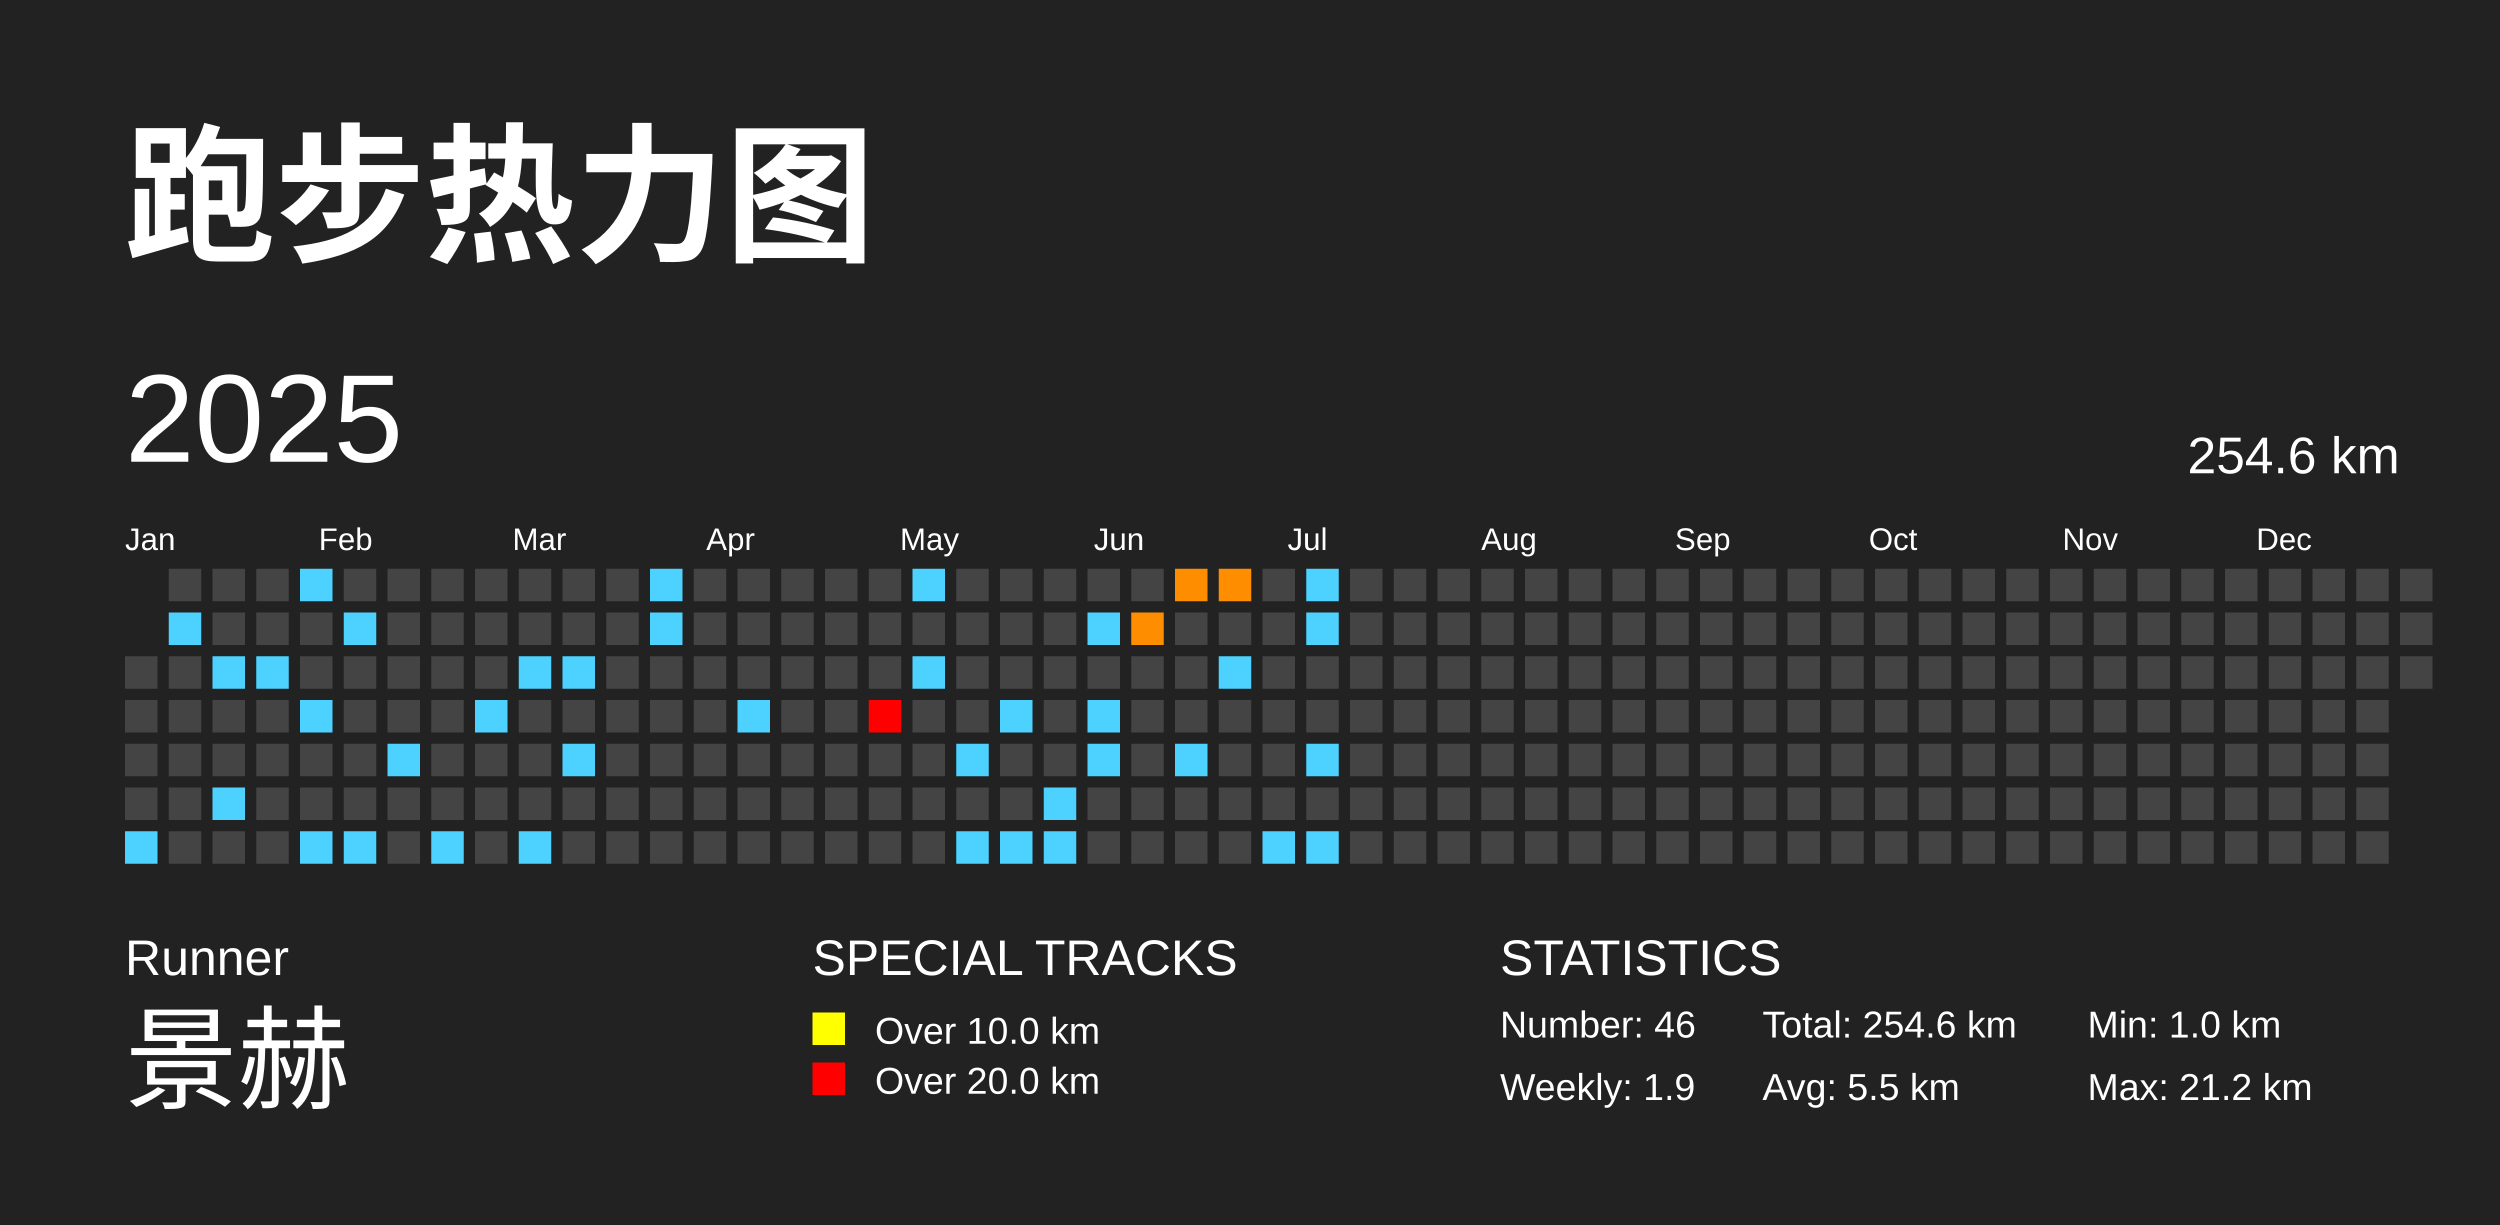
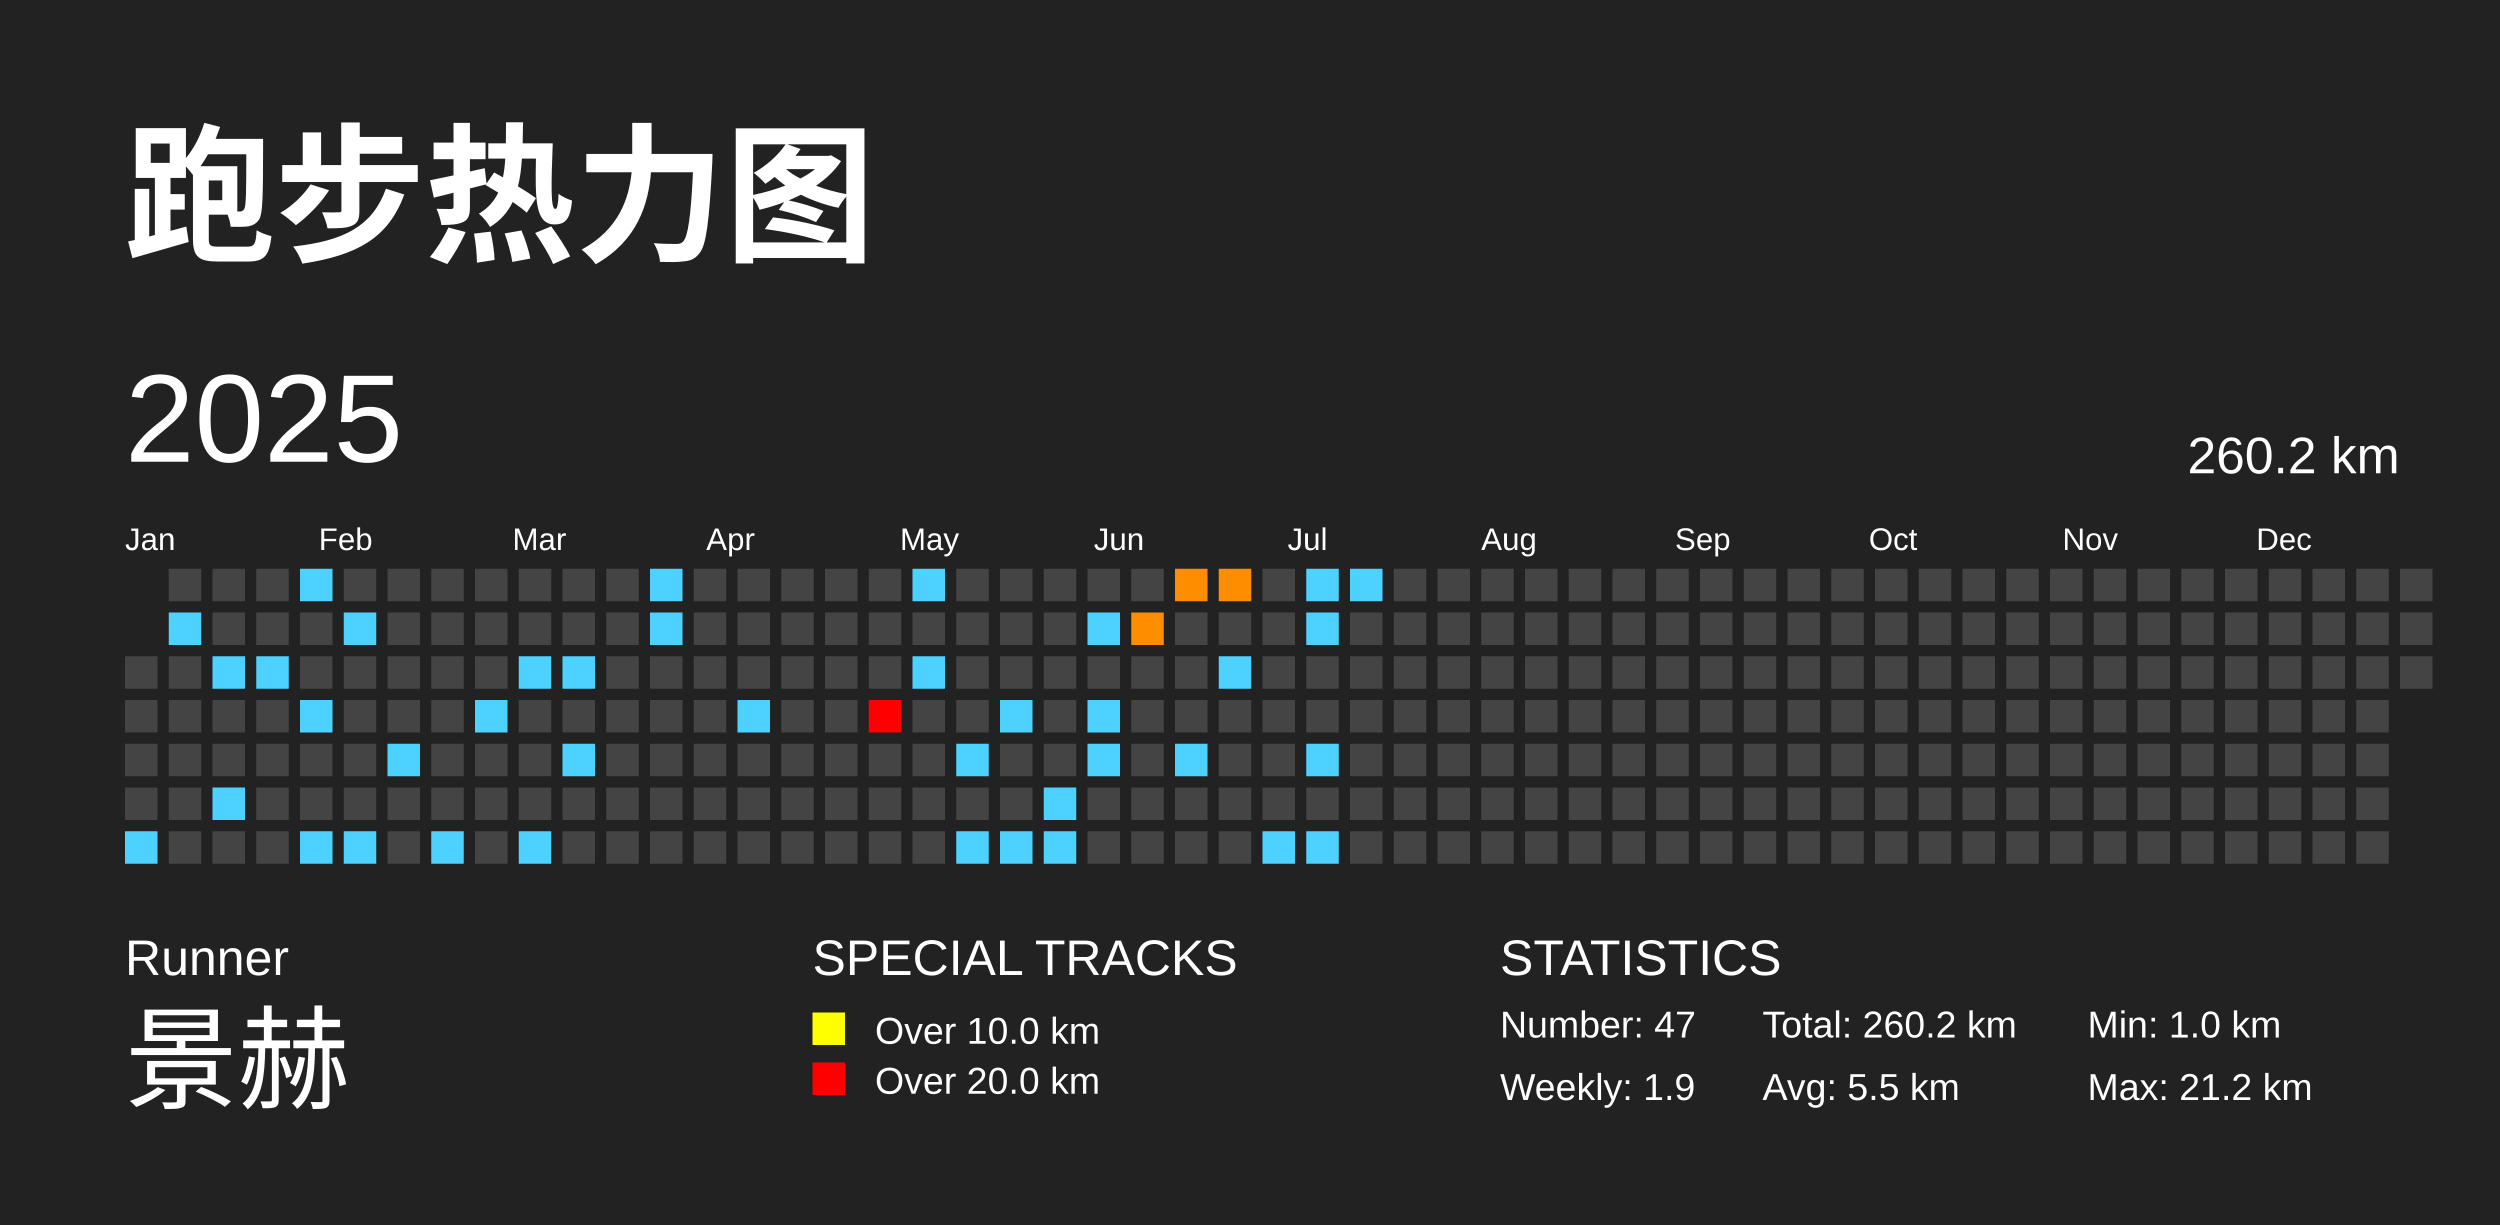
<svg xmlns="http://www.w3.org/2000/svg" baseProfile="full" height="98mm" version="1.1" viewBox="0,0,200,98" width="200mm">
  <defs />
  <rect fill="#222222" height="98" width="200" x="0" y="0" />
  <text fill="#FFFFFF" style="font-size:12px; font-family:Arial; font-weight:bold;" x="10" y="20">跑步热力图</text>
  <text fill="#FFFFFF" style="font-size:4px; font-family:Arial" x="10" y="78">Runner</text>
  <text fill="#FFFFFF" style="font-size:9px; font-family:Arial" x="10" y="88">景赫</text>
  <text fill="#FFFFFF" style="font-size:4px; font-family:Arial" x="65" y="78">SPECIAL TRACKS</text>
  <rect fill="yellow" height="2.6" width="2.6" x="65" y="81" />
  <text fill="#FFFFFF" style="font-size:3px; font-family:Arial" x="70" y="83.5">Over 10.0 km</text>
  <rect fill="red" height="2.6" width="2.6" x="65" y="85" />
  <text fill="#FFFFFF" style="font-size:3px; font-family:Arial" x="70" y="87.5">Over 20.0 km</text>
  <text fill="#FFFFFF" style="font-size:4px; font-family:Arial" x="120" y="78">STATISTICS</text>
-   <text fill="#FFFFFF" style="font-size:3px; font-family:Arial" x="120" y="83">Number: 46</text>
+   <text fill="#FFFFFF" style="font-size:3px; font-family:Arial" x="120" y="83">Number: 47</text>
  <text fill="#FFFFFF" style="font-size:3px; font-family:Arial" x="120" y="88">Weekly: 1.9</text>
-   <text fill="#FFFFFF" style="font-size:3px; font-family:Arial" x="141" y="83">Total: 254.6 km</text>
+   <text fill="#FFFFFF" style="font-size:3px; font-family:Arial" x="141" y="83">Total: 260.2 km</text>
  <text fill="#FFFFFF" style="font-size:3px; font-family:Arial" x="141" y="88">Avg: 5.5 km</text>
  <text fill="#FFFFFF" style="font-size:3px; font-family:Arial" x="167" y="83">Min: 1.0 km</text>
  <text fill="#FFFFFF" style="font-size:3px; font-family:Arial" x="167" y="88">Max: 21.2 km</text>
  <text dominant-baseline="hanging" fill="#FFFFFF" style="font-size:10.0px; font-family:Arial;" x="10" y="30">2025</text>
-   <text dominant-baseline="hanging" fill="#FFFFFF" style="font-size:4.125px; font-family:Arial;" x="175" y="35">254.6 km</text>
+   <text dominant-baseline="hanging" fill="#FFFFFF" style="font-size:4.125px; font-family:Arial;" x="175" y="35">260.2 km</text>
  <text fill="#FFFFFF" style="font-size:2.5px; font-family:Arial" x="10.0" y="44">Jan</text>
  <text fill="#FFFFFF" style="font-size:2.5px; font-family:Arial" x="25.5" y="44">Feb</text>
  <text fill="#FFFFFF" style="font-size:2.5px; font-family:Arial" x="41.0" y="44">Mar</text>
  <text fill="#FFFFFF" style="font-size:2.5px; font-family:Arial" x="56.5" y="44">Apr</text>
  <text fill="#FFFFFF" style="font-size:2.5px; font-family:Arial" x="72.0" y="44">May</text>
  <text fill="#FFFFFF" style="font-size:2.5px; font-family:Arial" x="87.5" y="44">Jun</text>
  <text fill="#FFFFFF" style="font-size:2.5px; font-family:Arial" x="103.0" y="44">Jul</text>
  <text fill="#FFFFFF" style="font-size:2.5px; font-family:Arial" x="118.5" y="44">Aug</text>
  <text fill="#FFFFFF" style="font-size:2.5px; font-family:Arial" x="134.0" y="44">Sep</text>
  <text fill="#FFFFFF" style="font-size:2.5px; font-family:Arial" x="149.5" y="44">Oct</text>
  <text fill="#FFFFFF" style="font-size:2.5px; font-family:Arial" x="165.0" y="44">Nov</text>
  <text fill="#FFFFFF" style="font-size:2.5px; font-family:Arial" x="180.5" y="44">Dec</text>
  <rect fill="#444444" height="2.6" width="2.6" x="10.0" y="52.5" />
  <rect fill="#444444" height="2.6" width="2.6" x="10.0" y="56.0" />
  <rect fill="#444444" height="2.6" width="2.6" x="10.0" y="59.5" />
  <rect fill="#444444" height="2.6" width="2.6" x="10.0" y="63.0" />
  <rect fill="#4dd2ff" height="2.6" width="2.6" x="10.0" y="66.5" />
  <rect fill="#444444" height="2.6" width="2.6" x="13.5" y="45.5" />
  <rect fill="#4dd2ff" height="2.6" width="2.6" x="13.5" y="49.0" />
  <rect fill="#444444" height="2.6" width="2.6" x="13.5" y="52.5" />
  <rect fill="#444444" height="2.6" width="2.6" x="13.5" y="56.0" />
  <rect fill="#444444" height="2.6" width="2.6" x="13.5" y="59.5" />
  <rect fill="#444444" height="2.6" width="2.6" x="13.5" y="63.0" />
  <rect fill="#444444" height="2.6" width="2.6" x="13.5" y="66.5" />
  <rect fill="#444444" height="2.6" width="2.6" x="17.0" y="45.5" />
  <rect fill="#444444" height="2.6" width="2.6" x="17.0" y="49.0" />
  <rect fill="#4dd2ff" height="2.6" width="2.6" x="17.0" y="52.5" />
  <rect fill="#444444" height="2.6" width="2.6" x="17.0" y="56.0" />
  <rect fill="#444444" height="2.6" width="2.6" x="17.0" y="59.5" />
  <rect fill="#4dd2ff" height="2.6" width="2.6" x="17.0" y="63.0" />
  <rect fill="#444444" height="2.6" width="2.6" x="17.0" y="66.5" />
  <rect fill="#444444" height="2.6" width="2.6" x="20.5" y="45.5" />
  <rect fill="#444444" height="2.6" width="2.6" x="20.5" y="49.0" />
  <rect fill="#4dd2ff" height="2.6" width="2.6" x="20.5" y="52.5" />
  <rect fill="#444444" height="2.6" width="2.6" x="20.5" y="56.0" />
  <rect fill="#444444" height="2.6" width="2.6" x="20.5" y="59.5" />
  <rect fill="#444444" height="2.6" width="2.6" x="20.5" y="63.0" />
  <rect fill="#444444" height="2.6" width="2.6" x="20.5" y="66.5" />
  <rect fill="#4dd2ff" height="2.6" width="2.6" x="24.0" y="45.5" />
  <rect fill="#444444" height="2.6" width="2.6" x="24.0" y="49.0" />
  <rect fill="#444444" height="2.6" width="2.6" x="24.0" y="52.5" />
  <rect fill="#4dd2ff" height="2.6" width="2.6" x="24.0" y="56.0" />
  <rect fill="#444444" height="2.6" width="2.6" x="24.0" y="59.5" />
  <rect fill="#444444" height="2.6" width="2.6" x="24.0" y="63.0" />
  <rect fill="#4dd2ff" height="2.6" width="2.6" x="24.0" y="66.5" />
  <rect fill="#444444" height="2.6" width="2.6" x="27.5" y="45.5" />
  <rect fill="#4dd2ff" height="2.6" width="2.6" x="27.5" y="49.0" />
  <rect fill="#444444" height="2.6" width="2.6" x="27.5" y="52.5" />
  <rect fill="#444444" height="2.6" width="2.6" x="27.5" y="56.0" />
  <rect fill="#444444" height="2.6" width="2.6" x="27.5" y="59.5" />
  <rect fill="#444444" height="2.6" width="2.6" x="27.5" y="63.0" />
  <rect fill="#4dd2ff" height="2.6" width="2.6" x="27.5" y="66.5" />
  <rect fill="#444444" height="2.6" width="2.6" x="31.0" y="45.5" />
  <rect fill="#444444" height="2.6" width="2.6" x="31.0" y="49.0" />
  <rect fill="#444444" height="2.6" width="2.6" x="31.0" y="52.5" />
  <rect fill="#444444" height="2.6" width="2.6" x="31.0" y="56.0" />
  <rect fill="#4dd2ff" height="2.6" width="2.6" x="31.0" y="59.5" />
  <rect fill="#444444" height="2.6" width="2.6" x="31.0" y="63.0" />
  <rect fill="#444444" height="2.6" width="2.6" x="31.0" y="66.5" />
  <rect fill="#444444" height="2.6" width="2.6" x="34.5" y="45.5" />
  <rect fill="#444444" height="2.6" width="2.6" x="34.5" y="49.0" />
  <rect fill="#444444" height="2.6" width="2.6" x="34.5" y="52.5" />
  <rect fill="#444444" height="2.6" width="2.6" x="34.5" y="56.0" />
  <rect fill="#444444" height="2.6" width="2.6" x="34.5" y="59.5" />
  <rect fill="#444444" height="2.6" width="2.6" x="34.5" y="63.0" />
  <rect fill="#4dd2ff" height="2.6" width="2.6" x="34.5" y="66.5" />
  <rect fill="#444444" height="2.6" width="2.6" x="38.0" y="45.5" />
  <rect fill="#444444" height="2.6" width="2.6" x="38.0" y="49.0" />
  <rect fill="#444444" height="2.6" width="2.6" x="38.0" y="52.5" />
  <rect fill="#4dd2ff" height="2.6" width="2.6" x="38.0" y="56.0" />
  <rect fill="#444444" height="2.6" width="2.6" x="38.0" y="59.5" />
  <rect fill="#444444" height="2.6" width="2.6" x="38.0" y="63.0" />
  <rect fill="#444444" height="2.6" width="2.6" x="38.0" y="66.5" />
  <rect fill="#444444" height="2.6" width="2.6" x="41.5" y="45.5" />
  <rect fill="#444444" height="2.6" width="2.6" x="41.5" y="49.0" />
  <rect fill="#4dd2ff" height="2.6" width="2.6" x="41.5" y="52.5" />
  <rect fill="#444444" height="2.6" width="2.6" x="41.5" y="56.0" />
  <rect fill="#444444" height="2.6" width="2.6" x="41.5" y="59.5" />
  <rect fill="#444444" height="2.6" width="2.6" x="41.5" y="63.0" />
  <rect fill="#4dd2ff" height="2.6" width="2.6" x="41.5" y="66.5" />
  <rect fill="#444444" height="2.6" width="2.6" x="45.0" y="45.5" />
  <rect fill="#444444" height="2.6" width="2.6" x="45.0" y="49.0" />
  <rect fill="#4dd2ff" height="2.6" width="2.6" x="45.0" y="52.5" />
  <rect fill="#444444" height="2.6" width="2.6" x="45.0" y="56.0" />
  <rect fill="#4dd2ff" height="2.6" width="2.6" x="45.0" y="59.5" />
  <rect fill="#444444" height="2.6" width="2.6" x="45.0" y="63.0" />
  <rect fill="#444444" height="2.6" width="2.6" x="45.0" y="66.5" />
  <rect fill="#444444" height="2.6" width="2.6" x="48.5" y="45.5" />
  <rect fill="#444444" height="2.6" width="2.6" x="48.5" y="49.0" />
  <rect fill="#444444" height="2.6" width="2.6" x="48.5" y="52.5" />
  <rect fill="#444444" height="2.6" width="2.6" x="48.5" y="56.0" />
  <rect fill="#444444" height="2.6" width="2.6" x="48.5" y="59.5" />
  <rect fill="#444444" height="2.6" width="2.6" x="48.5" y="63.0" />
  <rect fill="#444444" height="2.6" width="2.6" x="48.5" y="66.5" />
  <rect fill="#4dd2ff" height="2.6" width="2.6" x="52.0" y="45.5" />
  <rect fill="#4dd2ff" height="2.6" width="2.6" x="52.0" y="49.0" />
  <rect fill="#444444" height="2.6" width="2.6" x="52.0" y="52.5" />
  <rect fill="#444444" height="2.6" width="2.6" x="52.0" y="56.0" />
  <rect fill="#444444" height="2.6" width="2.6" x="52.0" y="59.5" />
  <rect fill="#444444" height="2.6" width="2.6" x="52.0" y="63.0" />
  <rect fill="#444444" height="2.6" width="2.6" x="52.0" y="66.5" />
  <rect fill="#444444" height="2.6" width="2.6" x="55.5" y="45.5" />
  <rect fill="#444444" height="2.6" width="2.6" x="55.5" y="49.0" />
  <rect fill="#444444" height="2.6" width="2.6" x="55.5" y="52.5" />
  <rect fill="#444444" height="2.6" width="2.6" x="55.5" y="56.0" />
  <rect fill="#444444" height="2.6" width="2.6" x="55.5" y="59.5" />
  <rect fill="#444444" height="2.6" width="2.6" x="55.5" y="63.0" />
  <rect fill="#444444" height="2.6" width="2.6" x="55.5" y="66.5" />
  <rect fill="#444444" height="2.6" width="2.6" x="59.0" y="45.5" />
  <rect fill="#444444" height="2.6" width="2.6" x="59.0" y="49.0" />
  <rect fill="#444444" height="2.6" width="2.6" x="59.0" y="52.5" />
  <rect fill="#4dd2ff" height="2.6" width="2.6" x="59.0" y="56.0" />
  <rect fill="#444444" height="2.6" width="2.6" x="59.0" y="59.5" />
  <rect fill="#444444" height="2.6" width="2.6" x="59.0" y="63.0" />
  <rect fill="#444444" height="2.6" width="2.6" x="59.0" y="66.5" />
  <rect fill="#444444" height="2.6" width="2.6" x="62.5" y="45.5" />
  <rect fill="#444444" height="2.6" width="2.6" x="62.5" y="49.0" />
  <rect fill="#444444" height="2.6" width="2.6" x="62.5" y="52.5" />
  <rect fill="#444444" height="2.6" width="2.6" x="62.5" y="56.0" />
  <rect fill="#444444" height="2.6" width="2.6" x="62.5" y="59.5" />
  <rect fill="#444444" height="2.6" width="2.6" x="62.5" y="63.0" />
  <rect fill="#444444" height="2.6" width="2.6" x="62.5" y="66.5" />
  <rect fill="#444444" height="2.6" width="2.6" x="66.0" y="45.5" />
  <rect fill="#444444" height="2.6" width="2.6" x="66.0" y="49.0" />
  <rect fill="#444444" height="2.6" width="2.6" x="66.0" y="52.5" />
  <rect fill="#444444" height="2.6" width="2.6" x="66.0" y="56.0" />
  <rect fill="#444444" height="2.6" width="2.6" x="66.0" y="59.5" />
  <rect fill="#444444" height="2.6" width="2.6" x="66.0" y="63.0" />
  <rect fill="#444444" height="2.6" width="2.6" x="66.0" y="66.5" />
  <rect fill="#444444" height="2.6" width="2.6" x="69.5" y="45.5" />
  <rect fill="#444444" height="2.6" width="2.6" x="69.5" y="49.0" />
  <rect fill="#444444" height="2.6" width="2.6" x="69.5" y="52.5" />
  <rect fill="red" height="2.6" width="2.6" x="69.5" y="56.0" />
  <rect fill="#444444" height="2.6" width="2.6" x="69.5" y="59.5" />
  <rect fill="#444444" height="2.6" width="2.6" x="69.5" y="63.0" />
  <rect fill="#444444" height="2.6" width="2.6" x="69.5" y="66.5" />
  <rect fill="#4dd2ff" height="2.6" width="2.6" x="73.0" y="45.5" />
  <rect fill="#444444" height="2.6" width="2.6" x="73.0" y="49.0" />
  <rect fill="#4dd2ff" height="2.6" width="2.6" x="73.0" y="52.5" />
  <rect fill="#444444" height="2.6" width="2.6" x="73.0" y="56.0" />
  <rect fill="#444444" height="2.6" width="2.6" x="73.0" y="59.5" />
  <rect fill="#444444" height="2.6" width="2.6" x="73.0" y="63.0" />
  <rect fill="#444444" height="2.6" width="2.6" x="73.0" y="66.5" />
  <rect fill="#444444" height="2.6" width="2.6" x="76.5" y="45.5" />
  <rect fill="#444444" height="2.6" width="2.6" x="76.5" y="49.0" />
  <rect fill="#444444" height="2.6" width="2.6" x="76.5" y="52.5" />
  <rect fill="#444444" height="2.6" width="2.6" x="76.5" y="56.0" />
  <rect fill="#4dd2ff" height="2.6" width="2.6" x="76.5" y="59.5" />
  <rect fill="#444444" height="2.6" width="2.6" x="76.5" y="63.0" />
  <rect fill="#4dd2ff" height="2.6" width="2.6" x="76.5" y="66.5" />
  <rect fill="#444444" height="2.6" width="2.6" x="80.0" y="45.5" />
  <rect fill="#444444" height="2.6" width="2.6" x="80.0" y="49.0" />
  <rect fill="#444444" height="2.6" width="2.6" x="80.0" y="52.5" />
  <rect fill="#4dd2ff" height="2.6" width="2.6" x="80.0" y="56.0" />
  <rect fill="#444444" height="2.6" width="2.6" x="80.0" y="59.5" />
  <rect fill="#444444" height="2.6" width="2.6" x="80.0" y="63.0" />
  <rect fill="#4dd2ff" height="2.6" width="2.6" x="80.0" y="66.5" />
  <rect fill="#444444" height="2.6" width="2.6" x="83.5" y="45.5" />
  <rect fill="#444444" height="2.6" width="2.6" x="83.5" y="49.0" />
  <rect fill="#444444" height="2.6" width="2.6" x="83.5" y="52.5" />
  <rect fill="#444444" height="2.6" width="2.6" x="83.5" y="56.0" />
  <rect fill="#444444" height="2.6" width="2.6" x="83.5" y="59.5" />
  <rect fill="#4dd2ff" height="2.6" width="2.6" x="83.5" y="63.0" />
  <rect fill="#4dd2ff" height="2.6" width="2.6" x="83.5" y="66.5" />
  <rect fill="#444444" height="2.6" width="2.6" x="87.0" y="45.5" />
  <rect fill="#4dd2ff" height="2.6" width="2.6" x="87.0" y="49.0" />
  <rect fill="#444444" height="2.6" width="2.6" x="87.0" y="52.5" />
  <rect fill="#4dd2ff" height="2.6" width="2.6" x="87.0" y="56.0" />
  <rect fill="#4dd2ff" height="2.6" width="2.6" x="87.0" y="59.5" />
  <rect fill="#444444" height="2.6" width="2.6" x="87.0" y="63.0" />
  <rect fill="#444444" height="2.6" width="2.6" x="87.0" y="66.5" />
  <rect fill="#444444" height="2.6" width="2.6" x="90.5" y="45.5" />
  <rect fill="#ff8d00" height="2.6" width="2.6" x="90.5" y="49.0" />
  <rect fill="#444444" height="2.6" width="2.6" x="90.5" y="52.5" />
  <rect fill="#444444" height="2.6" width="2.6" x="90.5" y="56.0" />
  <rect fill="#444444" height="2.6" width="2.6" x="90.5" y="59.5" />
  <rect fill="#444444" height="2.6" width="2.6" x="90.5" y="63.0" />
  <rect fill="#444444" height="2.6" width="2.6" x="90.5" y="66.5" />
  <rect fill="#ff8d00" height="2.6" width="2.6" x="94.0" y="45.5" />
  <rect fill="#444444" height="2.6" width="2.6" x="94.0" y="49.0" />
  <rect fill="#444444" height="2.6" width="2.6" x="94.0" y="52.5" />
  <rect fill="#444444" height="2.6" width="2.6" x="94.0" y="56.0" />
  <rect fill="#4dd2ff" height="2.6" width="2.6" x="94.0" y="59.5" />
  <rect fill="#444444" height="2.6" width="2.6" x="94.0" y="63.0" />
  <rect fill="#444444" height="2.6" width="2.6" x="94.0" y="66.5" />
  <rect fill="#ff8d00" height="2.6" width="2.6" x="97.5" y="45.5" />
  <rect fill="#444444" height="2.6" width="2.6" x="97.5" y="49.0" />
  <rect fill="#4dd2ff" height="2.6" width="2.6" x="97.5" y="52.5" />
  <rect fill="#444444" height="2.6" width="2.6" x="97.5" y="56.0" />
  <rect fill="#444444" height="2.6" width="2.6" x="97.5" y="59.5" />
  <rect fill="#444444" height="2.6" width="2.6" x="97.5" y="63.0" />
  <rect fill="#444444" height="2.6" width="2.6" x="97.5" y="66.5" />
  <rect fill="#444444" height="2.6" width="2.6" x="101.0" y="45.5" />
  <rect fill="#444444" height="2.6" width="2.6" x="101.0" y="49.0" />
  <rect fill="#444444" height="2.6" width="2.6" x="101.0" y="52.5" />
  <rect fill="#444444" height="2.6" width="2.6" x="101.0" y="56.0" />
  <rect fill="#444444" height="2.6" width="2.6" x="101.0" y="59.5" />
  <rect fill="#444444" height="2.6" width="2.6" x="101.0" y="63.0" />
  <rect fill="#4dd2ff" height="2.6" width="2.6" x="101.0" y="66.5" />
  <rect fill="#4dd2ff" height="2.6" width="2.6" x="104.5" y="45.5" />
  <rect fill="#4dd2ff" height="2.6" width="2.6" x="104.5" y="49.0" />
  <rect fill="#444444" height="2.6" width="2.6" x="104.5" y="52.5" />
  <rect fill="#444444" height="2.6" width="2.6" x="104.5" y="56.0" />
  <rect fill="#4dd2ff" height="2.6" width="2.6" x="104.5" y="59.5" />
  <rect fill="#444444" height="2.6" width="2.6" x="104.5" y="63.0" />
  <rect fill="#4dd2ff" height="2.6" width="2.6" x="104.5" y="66.5" />
-   <rect fill="#444444" height="2.6" width="2.6" x="108.0" y="45.5" />
+   <rect fill="#4dd2ff" height="2.6" width="2.6" x="108.0" y="45.5" />
  <rect fill="#444444" height="2.6" width="2.6" x="108.0" y="49.0" />
  <rect fill="#444444" height="2.6" width="2.6" x="108.0" y="52.5" />
  <rect fill="#444444" height="2.6" width="2.6" x="108.0" y="56.0" />
  <rect fill="#444444" height="2.6" width="2.6" x="108.0" y="59.5" />
  <rect fill="#444444" height="2.6" width="2.6" x="108.0" y="63.0" />
  <rect fill="#444444" height="2.6" width="2.6" x="108.0" y="66.5" />
  <rect fill="#444444" height="2.6" width="2.6" x="111.5" y="45.5" />
  <rect fill="#444444" height="2.6" width="2.6" x="111.5" y="49.0" />
  <rect fill="#444444" height="2.6" width="2.6" x="111.5" y="52.5" />
  <rect fill="#444444" height="2.6" width="2.6" x="111.5" y="56.0" />
  <rect fill="#444444" height="2.6" width="2.6" x="111.5" y="59.5" />
  <rect fill="#444444" height="2.6" width="2.6" x="111.5" y="63.0" />
  <rect fill="#444444" height="2.6" width="2.6" x="111.5" y="66.5" />
  <rect fill="#444444" height="2.6" width="2.6" x="115.0" y="45.5" />
  <rect fill="#444444" height="2.6" width="2.6" x="115.0" y="49.0" />
  <rect fill="#444444" height="2.6" width="2.6" x="115.0" y="52.5" />
  <rect fill="#444444" height="2.6" width="2.6" x="115.0" y="56.0" />
  <rect fill="#444444" height="2.6" width="2.6" x="115.0" y="59.5" />
  <rect fill="#444444" height="2.6" width="2.6" x="115.0" y="63.0" />
  <rect fill="#444444" height="2.6" width="2.6" x="115.0" y="66.5" />
  <rect fill="#444444" height="2.6" width="2.6" x="118.5" y="45.5" />
  <rect fill="#444444" height="2.6" width="2.6" x="118.5" y="49.0" />
  <rect fill="#444444" height="2.6" width="2.6" x="118.5" y="52.5" />
  <rect fill="#444444" height="2.6" width="2.6" x="118.5" y="56.0" />
  <rect fill="#444444" height="2.6" width="2.6" x="118.5" y="59.5" />
  <rect fill="#444444" height="2.6" width="2.6" x="118.5" y="63.0" />
  <rect fill="#444444" height="2.6" width="2.6" x="118.5" y="66.5" />
  <rect fill="#444444" height="2.6" width="2.6" x="122.0" y="45.5" />
  <rect fill="#444444" height="2.6" width="2.6" x="122.0" y="49.0" />
  <rect fill="#444444" height="2.6" width="2.6" x="122.0" y="52.5" />
  <rect fill="#444444" height="2.6" width="2.6" x="122.0" y="56.0" />
  <rect fill="#444444" height="2.6" width="2.6" x="122.0" y="59.5" />
  <rect fill="#444444" height="2.6" width="2.6" x="122.0" y="63.0" />
  <rect fill="#444444" height="2.6" width="2.6" x="122.0" y="66.5" />
  <rect fill="#444444" height="2.6" width="2.6" x="125.5" y="45.5" />
  <rect fill="#444444" height="2.6" width="2.6" x="125.5" y="49.0" />
  <rect fill="#444444" height="2.6" width="2.6" x="125.5" y="52.5" />
  <rect fill="#444444" height="2.6" width="2.6" x="125.5" y="56.0" />
  <rect fill="#444444" height="2.6" width="2.6" x="125.5" y="59.5" />
  <rect fill="#444444" height="2.6" width="2.6" x="125.5" y="63.0" />
  <rect fill="#444444" height="2.6" width="2.6" x="125.5" y="66.5" />
  <rect fill="#444444" height="2.6" width="2.6" x="129.0" y="45.5" />
  <rect fill="#444444" height="2.6" width="2.6" x="129.0" y="49.0" />
  <rect fill="#444444" height="2.6" width="2.6" x="129.0" y="52.5" />
  <rect fill="#444444" height="2.6" width="2.6" x="129.0" y="56.0" />
  <rect fill="#444444" height="2.6" width="2.6" x="129.0" y="59.5" />
  <rect fill="#444444" height="2.6" width="2.6" x="129.0" y="63.0" />
  <rect fill="#444444" height="2.6" width="2.6" x="129.0" y="66.5" />
  <rect fill="#444444" height="2.6" width="2.6" x="132.5" y="45.5" />
  <rect fill="#444444" height="2.6" width="2.6" x="132.5" y="49.0" />
  <rect fill="#444444" height="2.6" width="2.6" x="132.5" y="52.5" />
  <rect fill="#444444" height="2.6" width="2.6" x="132.5" y="56.0" />
  <rect fill="#444444" height="2.6" width="2.6" x="132.5" y="59.5" />
  <rect fill="#444444" height="2.6" width="2.6" x="132.5" y="63.0" />
  <rect fill="#444444" height="2.6" width="2.6" x="132.5" y="66.5" />
  <rect fill="#444444" height="2.6" width="2.6" x="136.0" y="45.5" />
  <rect fill="#444444" height="2.6" width="2.6" x="136.0" y="49.0" />
  <rect fill="#444444" height="2.6" width="2.6" x="136.0" y="52.5" />
  <rect fill="#444444" height="2.6" width="2.6" x="136.0" y="56.0" />
  <rect fill="#444444" height="2.6" width="2.6" x="136.0" y="59.5" />
  <rect fill="#444444" height="2.6" width="2.6" x="136.0" y="63.0" />
  <rect fill="#444444" height="2.6" width="2.6" x="136.0" y="66.5" />
  <rect fill="#444444" height="2.6" width="2.6" x="139.5" y="45.5" />
  <rect fill="#444444" height="2.6" width="2.6" x="139.5" y="49.0" />
  <rect fill="#444444" height="2.6" width="2.6" x="139.5" y="52.5" />
  <rect fill="#444444" height="2.6" width="2.6" x="139.5" y="56.0" />
  <rect fill="#444444" height="2.6" width="2.6" x="139.5" y="59.5" />
  <rect fill="#444444" height="2.6" width="2.6" x="139.5" y="63.0" />
  <rect fill="#444444" height="2.6" width="2.6" x="139.5" y="66.5" />
  <rect fill="#444444" height="2.6" width="2.6" x="143.0" y="45.5" />
  <rect fill="#444444" height="2.6" width="2.6" x="143.0" y="49.0" />
  <rect fill="#444444" height="2.6" width="2.6" x="143.0" y="52.5" />
  <rect fill="#444444" height="2.6" width="2.6" x="143.0" y="56.0" />
  <rect fill="#444444" height="2.6" width="2.6" x="143.0" y="59.5" />
  <rect fill="#444444" height="2.6" width="2.6" x="143.0" y="63.0" />
  <rect fill="#444444" height="2.6" width="2.6" x="143.0" y="66.5" />
  <rect fill="#444444" height="2.6" width="2.6" x="146.5" y="45.5" />
  <rect fill="#444444" height="2.6" width="2.6" x="146.5" y="49.0" />
  <rect fill="#444444" height="2.6" width="2.6" x="146.5" y="52.5" />
  <rect fill="#444444" height="2.6" width="2.6" x="146.5" y="56.0" />
  <rect fill="#444444" height="2.6" width="2.6" x="146.5" y="59.5" />
  <rect fill="#444444" height="2.6" width="2.6" x="146.5" y="63.0" />
  <rect fill="#444444" height="2.6" width="2.6" x="146.5" y="66.5" />
  <rect fill="#444444" height="2.6" width="2.6" x="150.0" y="45.5" />
  <rect fill="#444444" height="2.6" width="2.6" x="150.0" y="49.0" />
  <rect fill="#444444" height="2.6" width="2.6" x="150.0" y="52.5" />
  <rect fill="#444444" height="2.6" width="2.6" x="150.0" y="56.0" />
  <rect fill="#444444" height="2.6" width="2.6" x="150.0" y="59.5" />
  <rect fill="#444444" height="2.6" width="2.6" x="150.0" y="63.0" />
  <rect fill="#444444" height="2.6" width="2.6" x="150.0" y="66.5" />
  <rect fill="#444444" height="2.6" width="2.6" x="153.5" y="45.5" />
  <rect fill="#444444" height="2.6" width="2.6" x="153.5" y="49.0" />
  <rect fill="#444444" height="2.6" width="2.6" x="153.5" y="52.5" />
  <rect fill="#444444" height="2.6" width="2.6" x="153.5" y="56.0" />
  <rect fill="#444444" height="2.6" width="2.6" x="153.5" y="59.5" />
  <rect fill="#444444" height="2.6" width="2.6" x="153.5" y="63.0" />
  <rect fill="#444444" height="2.6" width="2.6" x="153.5" y="66.5" />
  <rect fill="#444444" height="2.6" width="2.6" x="157.0" y="45.5" />
  <rect fill="#444444" height="2.6" width="2.6" x="157.0" y="49.0" />
  <rect fill="#444444" height="2.6" width="2.6" x="157.0" y="52.5" />
  <rect fill="#444444" height="2.6" width="2.6" x="157.0" y="56.0" />
  <rect fill="#444444" height="2.6" width="2.6" x="157.0" y="59.5" />
  <rect fill="#444444" height="2.6" width="2.6" x="157.0" y="63.0" />
  <rect fill="#444444" height="2.6" width="2.6" x="157.0" y="66.5" />
  <rect fill="#444444" height="2.6" width="2.6" x="160.5" y="45.5" />
  <rect fill="#444444" height="2.6" width="2.6" x="160.5" y="49.0" />
  <rect fill="#444444" height="2.6" width="2.6" x="160.5" y="52.5" />
  <rect fill="#444444" height="2.6" width="2.6" x="160.5" y="56.0" />
  <rect fill="#444444" height="2.6" width="2.6" x="160.5" y="59.5" />
  <rect fill="#444444" height="2.6" width="2.6" x="160.5" y="63.0" />
  <rect fill="#444444" height="2.6" width="2.6" x="160.5" y="66.5" />
  <rect fill="#444444" height="2.6" width="2.6" x="164.0" y="45.5" />
  <rect fill="#444444" height="2.6" width="2.6" x="164.0" y="49.0" />
  <rect fill="#444444" height="2.6" width="2.6" x="164.0" y="52.5" />
  <rect fill="#444444" height="2.6" width="2.6" x="164.0" y="56.0" />
  <rect fill="#444444" height="2.6" width="2.6" x="164.0" y="59.5" />
  <rect fill="#444444" height="2.6" width="2.6" x="164.0" y="63.0" />
  <rect fill="#444444" height="2.6" width="2.6" x="164.0" y="66.5" />
  <rect fill="#444444" height="2.6" width="2.6" x="167.5" y="45.5" />
  <rect fill="#444444" height="2.6" width="2.6" x="167.5" y="49.0" />
  <rect fill="#444444" height="2.6" width="2.6" x="167.5" y="52.5" />
  <rect fill="#444444" height="2.6" width="2.6" x="167.5" y="56.0" />
  <rect fill="#444444" height="2.6" width="2.6" x="167.5" y="59.5" />
  <rect fill="#444444" height="2.6" width="2.6" x="167.5" y="63.0" />
  <rect fill="#444444" height="2.6" width="2.6" x="167.5" y="66.5" />
  <rect fill="#444444" height="2.6" width="2.6" x="171.0" y="45.5" />
  <rect fill="#444444" height="2.6" width="2.6" x="171.0" y="49.0" />
  <rect fill="#444444" height="2.6" width="2.6" x="171.0" y="52.5" />
  <rect fill="#444444" height="2.6" width="2.6" x="171.0" y="56.0" />
  <rect fill="#444444" height="2.6" width="2.6" x="171.0" y="59.5" />
  <rect fill="#444444" height="2.6" width="2.6" x="171.0" y="63.0" />
  <rect fill="#444444" height="2.6" width="2.6" x="171.0" y="66.5" />
  <rect fill="#444444" height="2.6" width="2.6" x="174.5" y="45.5" />
  <rect fill="#444444" height="2.6" width="2.6" x="174.5" y="49.0" />
  <rect fill="#444444" height="2.6" width="2.6" x="174.5" y="52.5" />
  <rect fill="#444444" height="2.6" width="2.6" x="174.5" y="56.0" />
  <rect fill="#444444" height="2.6" width="2.6" x="174.5" y="59.5" />
  <rect fill="#444444" height="2.6" width="2.6" x="174.5" y="63.0" />
  <rect fill="#444444" height="2.6" width="2.6" x="174.5" y="66.5" />
  <rect fill="#444444" height="2.6" width="2.6" x="178.0" y="45.5" />
  <rect fill="#444444" height="2.6" width="2.6" x="178.0" y="49.0" />
  <rect fill="#444444" height="2.6" width="2.6" x="178.0" y="52.5" />
  <rect fill="#444444" height="2.6" width="2.6" x="178.0" y="56.0" />
  <rect fill="#444444" height="2.6" width="2.6" x="178.0" y="59.5" />
  <rect fill="#444444" height="2.6" width="2.6" x="178.0" y="63.0" />
  <rect fill="#444444" height="2.6" width="2.6" x="178.0" y="66.5" />
  <rect fill="#444444" height="2.6" width="2.6" x="181.5" y="45.5" />
  <rect fill="#444444" height="2.6" width="2.6" x="181.5" y="49.0" />
  <rect fill="#444444" height="2.6" width="2.6" x="181.5" y="52.5" />
  <rect fill="#444444" height="2.6" width="2.6" x="181.5" y="56.0" />
  <rect fill="#444444" height="2.6" width="2.6" x="181.5" y="59.5" />
  <rect fill="#444444" height="2.6" width="2.6" x="181.5" y="63.0" />
  <rect fill="#444444" height="2.6" width="2.6" x="181.5" y="66.5" />
  <rect fill="#444444" height="2.6" width="2.6" x="185.0" y="45.5" />
  <rect fill="#444444" height="2.6" width="2.6" x="185.0" y="49.0" />
  <rect fill="#444444" height="2.6" width="2.6" x="185.0" y="52.5" />
  <rect fill="#444444" height="2.6" width="2.6" x="185.0" y="56.0" />
  <rect fill="#444444" height="2.6" width="2.6" x="185.0" y="59.5" />
  <rect fill="#444444" height="2.6" width="2.6" x="185.0" y="63.0" />
  <rect fill="#444444" height="2.6" width="2.6" x="185.0" y="66.5" />
  <rect fill="#444444" height="2.6" width="2.6" x="188.5" y="45.5" />
  <rect fill="#444444" height="2.6" width="2.6" x="188.5" y="49.0" />
  <rect fill="#444444" height="2.6" width="2.6" x="188.5" y="52.5" />
  <rect fill="#444444" height="2.6" width="2.6" x="188.5" y="56.0" />
  <rect fill="#444444" height="2.6" width="2.6" x="188.5" y="59.5" />
  <rect fill="#444444" height="2.6" width="2.6" x="188.5" y="63.0" />
  <rect fill="#444444" height="2.6" width="2.6" x="188.5" y="66.5" />
  <rect fill="#444444" height="2.6" width="2.6" x="192.0" y="45.5" />
  <rect fill="#444444" height="2.6" width="2.6" x="192.0" y="49.0" />
  <rect fill="#444444" height="2.6" width="2.6" x="192.0" y="52.5" />
</svg>
